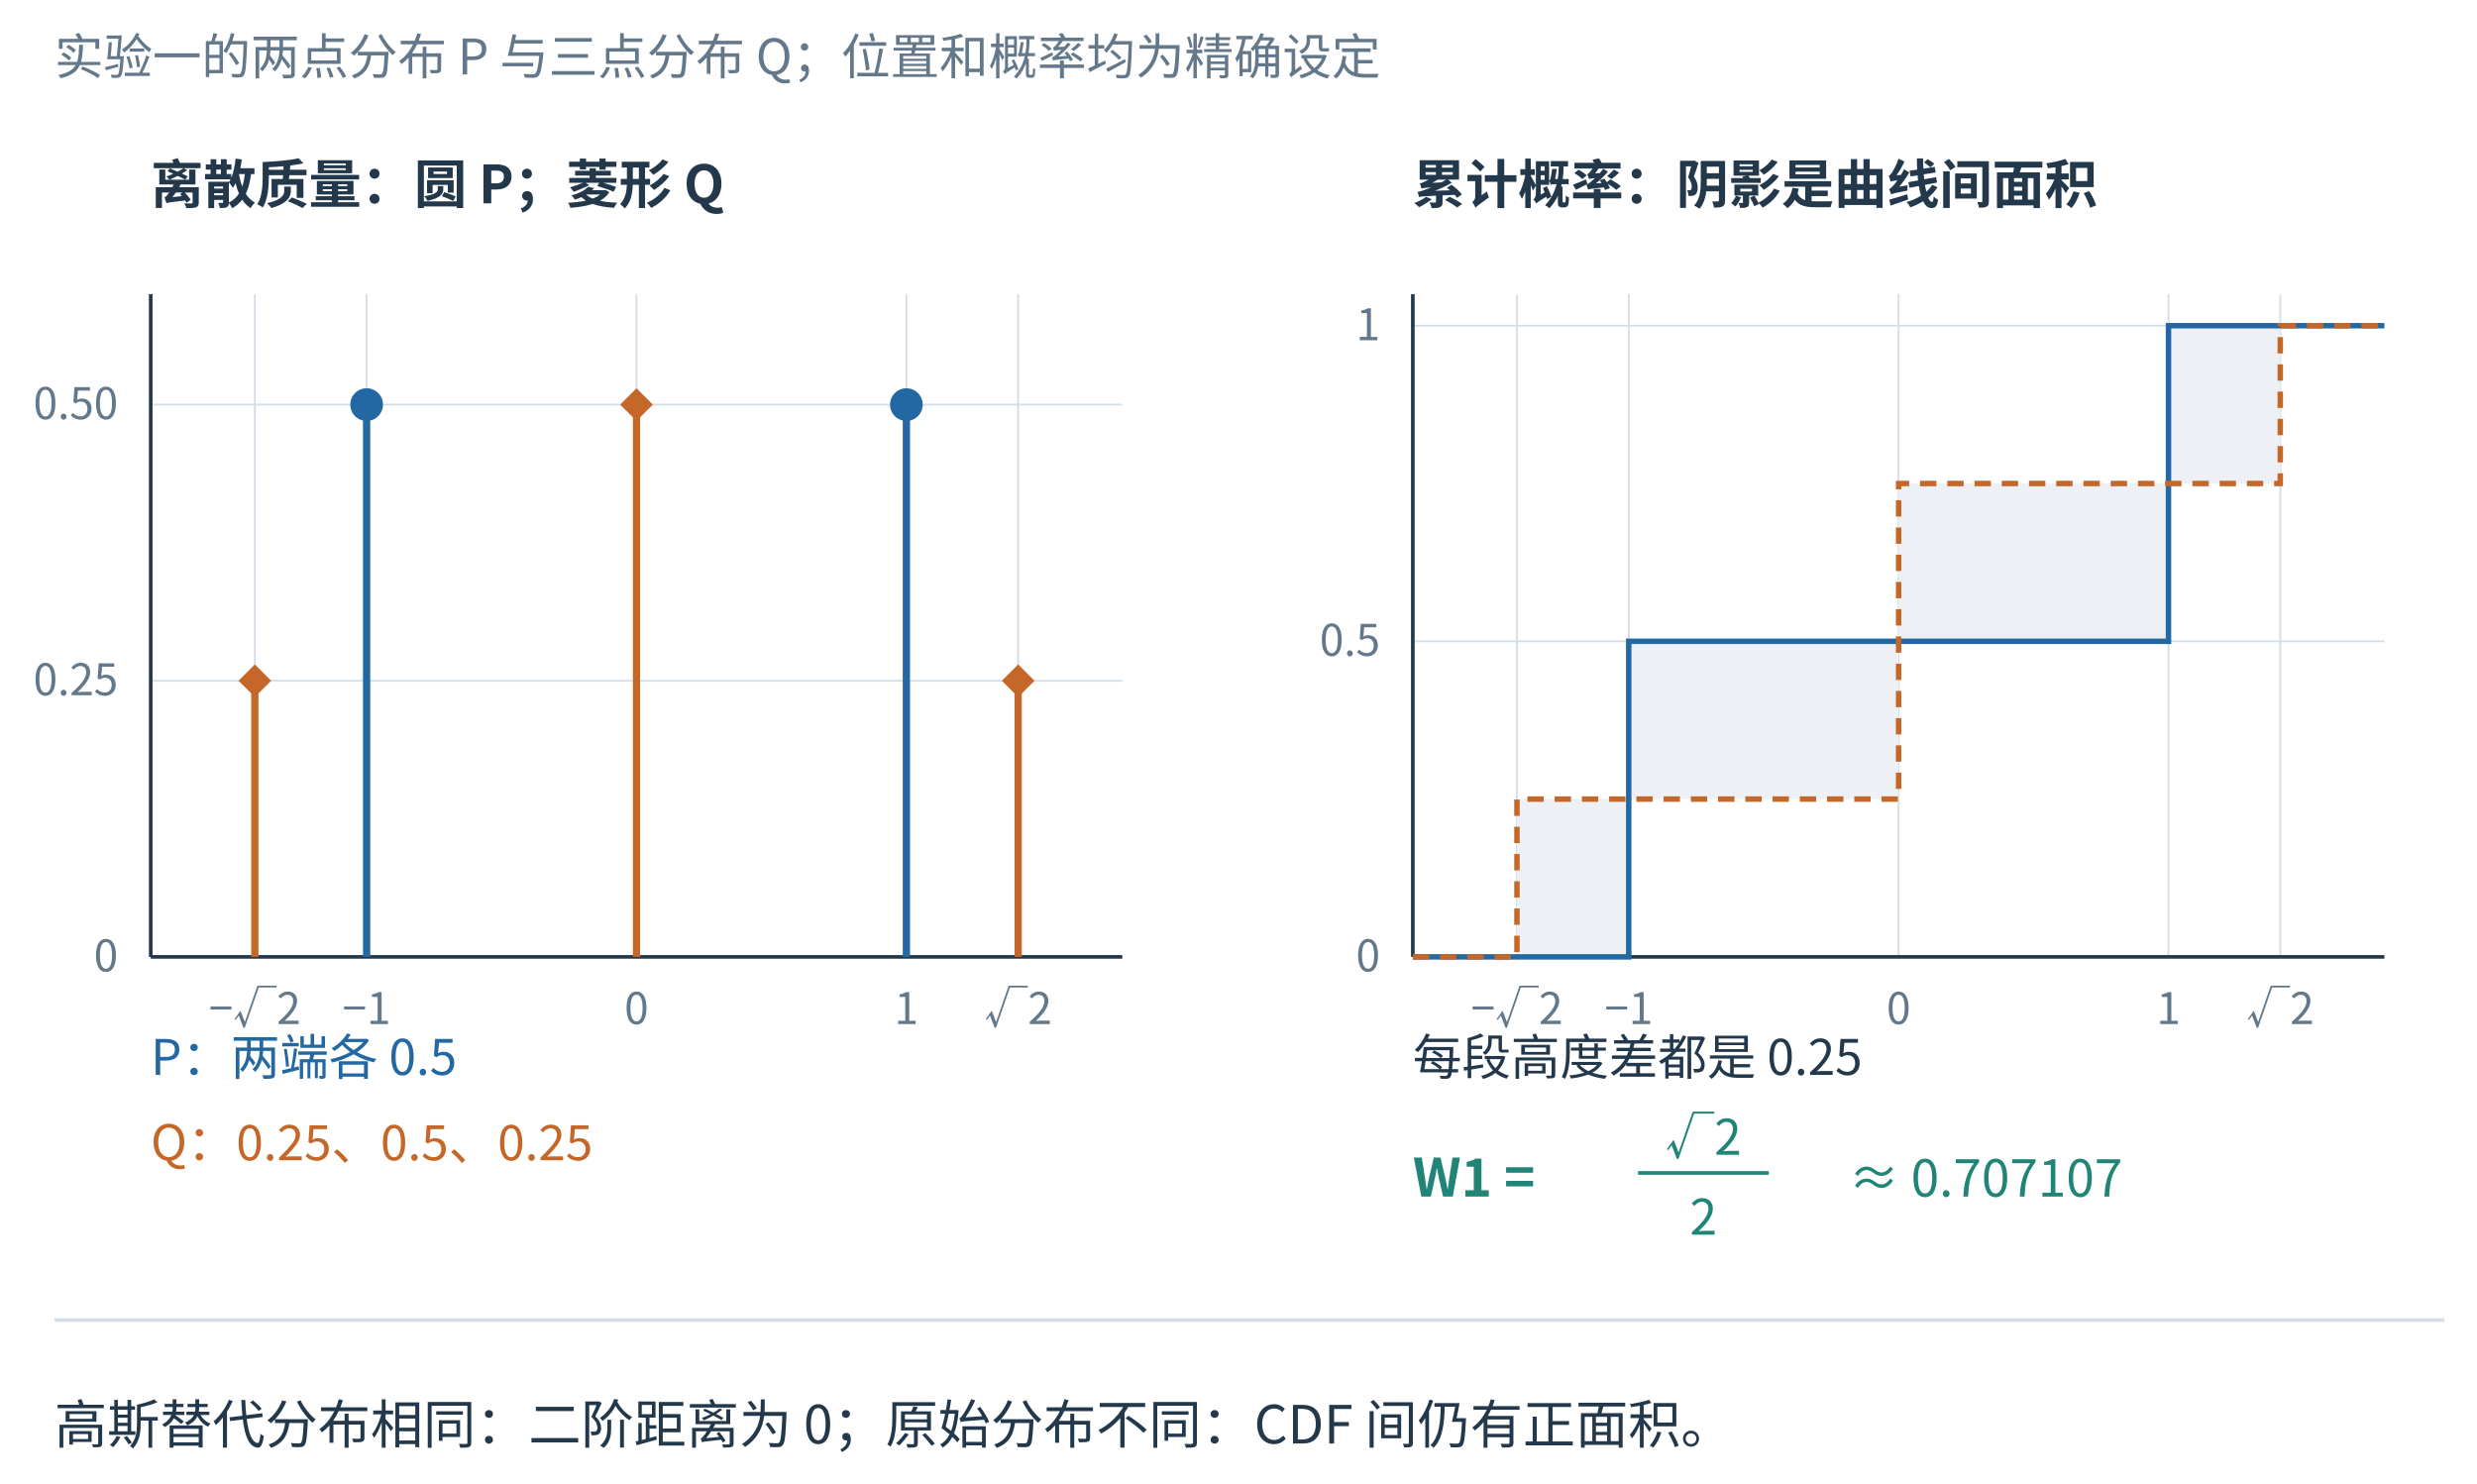
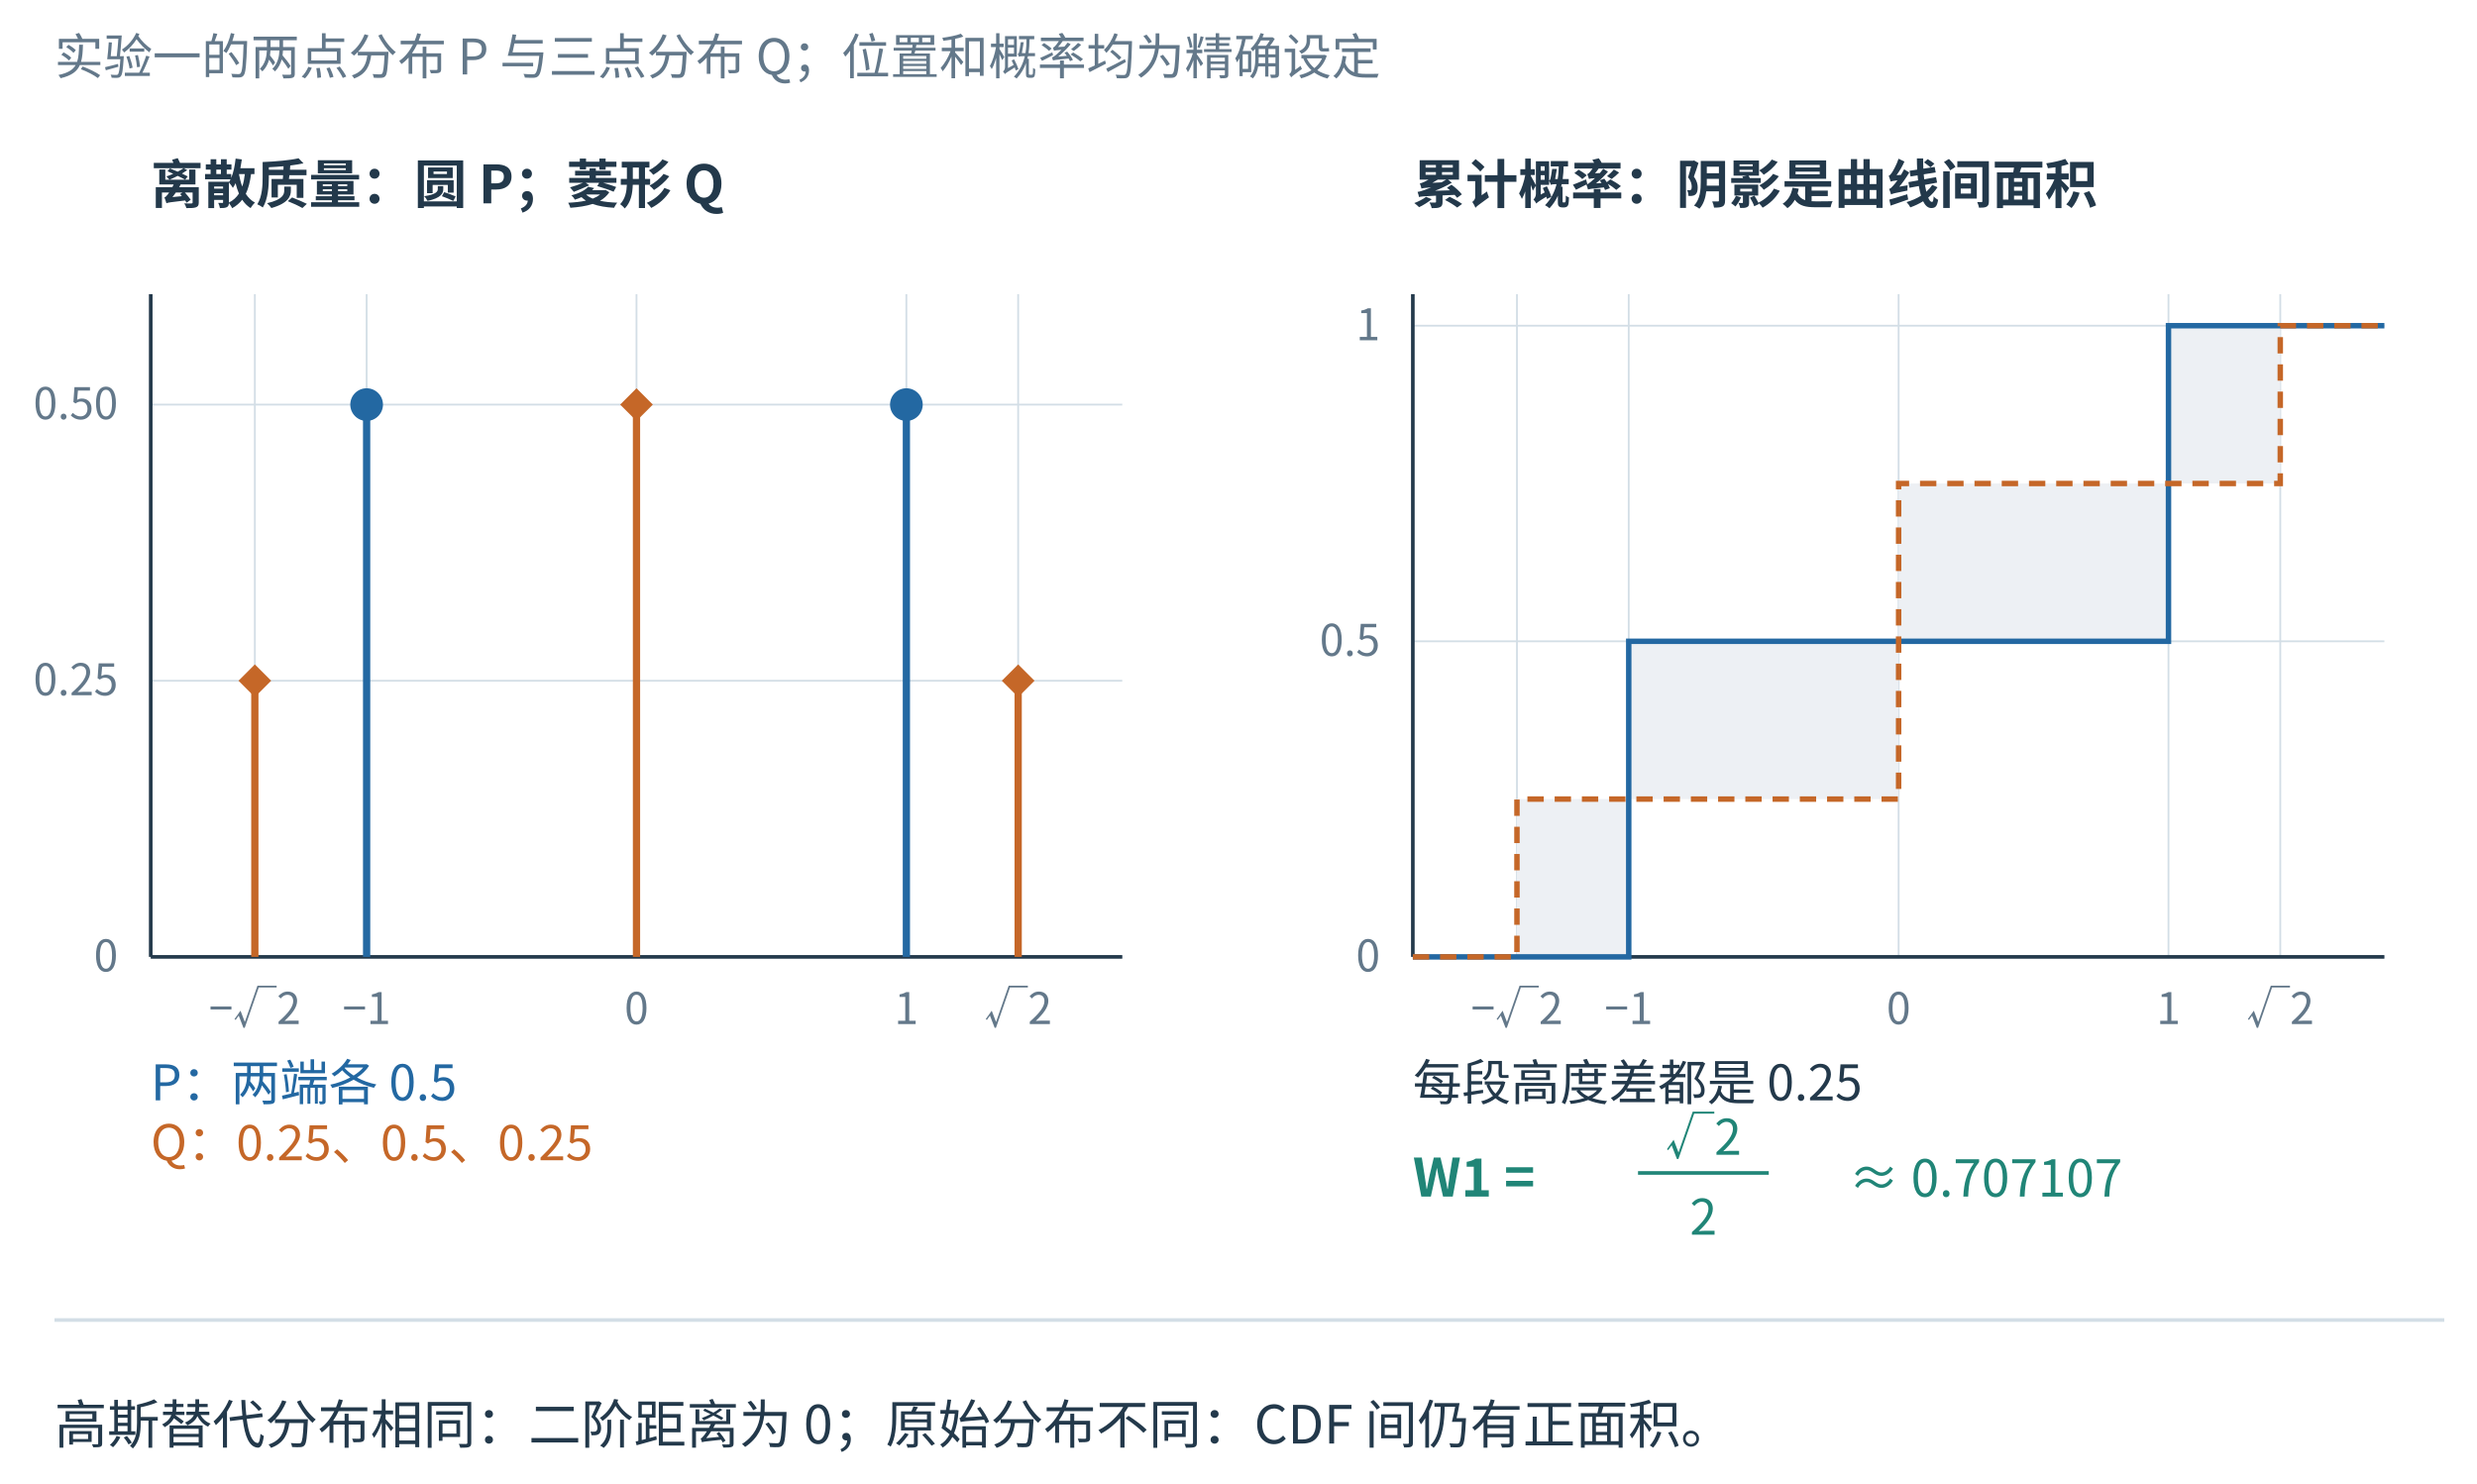
<svg xmlns="http://www.w3.org/2000/svg" width="1364" height="817" viewBox="12 63 1364 817" role="img">
  <rect x="12" y="63" width="1364" height="817" fill="#ffffff" />
  <rect width="1400" height="900" fill="white" />
  <g font-family="Microsoft YaHei, Noto Sans CJK SC, sans-serif">
    <text x="42" y="104" font-size="27" fill="#63788a" text-anchor="start" font-weight="400">实验一的两点分布 P 与三点分布 Q；位置和概率均为精确设定</text>
    <line x1="152.332" y1="225" x2="152.332" y2="590" stroke="#d3dee6" stroke-width="1" />
    <text x="152.332" y="627" font-size="24" fill="#63788a" text-anchor="middle" font-weight="400">−√2</text>
    <line x1="213.889" y1="225" x2="213.889" y2="590" stroke="#d3dee6" stroke-width="1" />
    <text x="213.889" y="627" font-size="24" fill="#63788a" text-anchor="middle" font-weight="400">−1</text>
    <line x1="362.5" y1="225" x2="362.5" y2="590" stroke="#d3dee6" stroke-width="1" />
    <text x="362.5" y="627" font-size="24" fill="#63788a" text-anchor="middle" font-weight="400">0</text>
    <line x1="511.111" y1="225" x2="511.111" y2="590" stroke="#d3dee6" stroke-width="1" />
    <text x="511.111" y="627" font-size="24" fill="#63788a" text-anchor="middle" font-weight="400">1</text>
    <line x1="572.668" y1="225" x2="572.668" y2="590" stroke="#d3dee6" stroke-width="1" />
    <text x="572.668" y="627" font-size="24" fill="#63788a" text-anchor="middle" font-weight="400">√2</text>
    <line x1="95" y1="590.0" x2="630" y2="590.0" stroke="#d3dee6" stroke-width="1" />
    <text x="77" y="598.0" font-size="24" fill="#63788a" text-anchor="end" font-weight="400">0</text>
    <line x1="95" y1="437.917" x2="630" y2="437.917" stroke="#d3dee6" stroke-width="1" />
    <text x="77" y="445.917" font-size="24" fill="#63788a" text-anchor="end" font-weight="400">0.25</text>
    <line x1="95" y1="285.833" x2="630" y2="285.833" stroke="#d3dee6" stroke-width="1" />
    <text x="77" y="293.833" font-size="24" fill="#63788a" text-anchor="end" font-weight="400">0.50</text>
    <line x1="95" y1="225" x2="95" y2="590" stroke="#23394b" stroke-width="2" />
    <line x1="95" y1="590" x2="630" y2="590" stroke="#23394b" stroke-width="2" />
    <text x="95" y="175" font-size="29" fill="#23394b" text-anchor="start" font-weight="600">离散质量：圆 P；菱形 Q</text>
    <line x1="213.889" y1="590.0" x2="213.889" y2="285.833" stroke="#2368a2" stroke-width="4" />
    <circle cx="213.889" cy="285.833" r="9" fill="#2368a2" />
    <line x1="511.111" y1="590.0" x2="511.111" y2="285.833" stroke="#2368a2" stroke-width="4" />
    <circle cx="511.111" cy="285.833" r="9" fill="#2368a2" />
    <line x1="152.332" y1="590.0" x2="152.332" y2="437.917" stroke="#c56728" stroke-width="4" />
    <path d="M152.332 428.917 L161.332 437.917 L152.332 446.917 L143.332 437.917Z" fill="#c56728" />
    <line x1="362.5" y1="590.0" x2="362.5" y2="285.833" stroke="#c56728" stroke-width="4" />
    <path d="M362.5 276.833 L371.5 285.833 L362.5 294.833 L353.5 285.833Z" fill="#c56728" />
    <line x1="572.668" y1="590.0" x2="572.668" y2="437.917" stroke="#c56728" stroke-width="4" />
    <path d="M572.668 428.917 L581.668 437.917 L572.668 446.917 L563.668 437.917Z" fill="#c56728" />
-     <text x="95" y="655" font-size="27" fill="#2368a2" text-anchor="start" font-weight="400">P：两端各 0.5</text>
+     <text x="95" y="669" font-size="27" fill="#2368a2" text-anchor="start" font-weight="400">P：两端各 0.5</text>
    <text x="95" y="702" font-size="27" fill="#c56728" text-anchor="start" font-weight="400">Q：0.25、0.5、0.25</text>
    <line x1="847.332" y1="225" x2="847.332" y2="590" stroke="#d3dee6" stroke-width="1" />
    <text x="847.332" y="627" font-size="24" fill="#63788a" text-anchor="middle" font-weight="400">−√2</text>
    <line x1="908.889" y1="225" x2="908.889" y2="590" stroke="#d3dee6" stroke-width="1" />
    <text x="908.889" y="627" font-size="24" fill="#63788a" text-anchor="middle" font-weight="400">−1</text>
    <line x1="1057.5" y1="225" x2="1057.5" y2="590" stroke="#d3dee6" stroke-width="1" />
    <text x="1057.5" y="627" font-size="24" fill="#63788a" text-anchor="middle" font-weight="400">0</text>
    <line x1="1206.111" y1="225" x2="1206.111" y2="590" stroke="#d3dee6" stroke-width="1" />
    <text x="1206.111" y="627" font-size="24" fill="#63788a" text-anchor="middle" font-weight="400">1</text>
    <line x1="1267.668" y1="225" x2="1267.668" y2="590" stroke="#d3dee6" stroke-width="1" />
    <text x="1267.668" y="627" font-size="24" fill="#63788a" text-anchor="middle" font-weight="400">√2</text>
    <line x1="790" y1="590.0" x2="1325" y2="590.0" stroke="#d3dee6" stroke-width="1" />
    <text x="772" y="598.0" font-size="24" fill="#63788a" text-anchor="end" font-weight="400">0</text>
    <line x1="790" y1="416.19" x2="1325" y2="416.19" stroke="#d3dee6" stroke-width="1" />
    <text x="772" y="424.19" font-size="24" fill="#63788a" text-anchor="end" font-weight="400">0.5</text>
    <line x1="790" y1="242.381" x2="1325" y2="242.381" stroke="#d3dee6" stroke-width="1" />
    <text x="772" y="250.381" font-size="24" fill="#63788a" text-anchor="end" font-weight="400">1</text>
    <line x1="790" y1="225" x2="790" y2="590" stroke="#23394b" stroke-width="2" />
    <line x1="790" y1="590" x2="1325" y2="590" stroke="#23394b" stroke-width="2" />
    <text x="790" y="175" font-size="29" fill="#23394b" text-anchor="start" font-weight="600">累计概率：阴影是曲线间面积</text>
    <rect x="847.332" y="503.095" width="61.557" height="86.905" rx="0" fill="#edf0f4" stroke="none" />
    <rect x="908.889" y="416.19" width="148.611" height="86.905" rx="0" fill="#edf0f4" stroke="none" />
    <rect x="1057.5" y="329.286" width="148.611" height="86.905" rx="0" fill="#edf0f4" stroke="none" />
    <rect x="1206.111" y="242.381" width="61.557" height="86.905" rx="0" fill="#edf0f4" stroke="none" />
    <polyline points="790.000,590.000 908.889,590.000 908.889,416.190 1206.111,416.190 1206.111,242.381 1325.000,242.381" fill="none" stroke="#2368a2" stroke-width="3" />
    <polyline points="790.000,590.000 847.332,590.000 847.332,503.095 1057.500,503.095 1057.500,329.286 1267.668,329.286 1267.668,242.381 1325.000,242.381" fill="none" stroke="#c56728" stroke-width="3" stroke-dasharray="9 6" />
-     <text x="790" y="655" font-size="27" fill="#23394b" text-anchor="start" font-weight="400">每段高度差都是 0.25</text>
+     <text x="790" y="669" font-size="27" fill="#23394b" text-anchor="start" font-weight="400">每段高度差都是 0.25</text>
    <text x="790" y="722" font-size="29" fill="#208577" text-anchor="start" font-weight="600">W1 =</text>
    <text x="950" y="699" font-size="27" fill="#208577" text-anchor="middle" font-weight="400">√2</text>
    <line x1="914" y1="709" x2="986" y2="709" stroke="#208577" stroke-width="2" />
    <text x="950" y="743" font-size="27" fill="#208577" text-anchor="middle" font-weight="400">2</text>
    <text x="1030" y="722" font-size="28" fill="#208577" text-anchor="start" font-weight="400">≈ 0.707107</text>
    <line x1="42" y1="790" x2="1358" y2="790" stroke="#d3dee6" stroke-width="2" />
    <text x="42" y="858" font-size="29" fill="#23394b" text-anchor="start" font-weight="400">高斯替代分布相同：二阶距离为 0；原始分布不同：CDF 间仍有正面积。</text>
  </g>
</svg>
